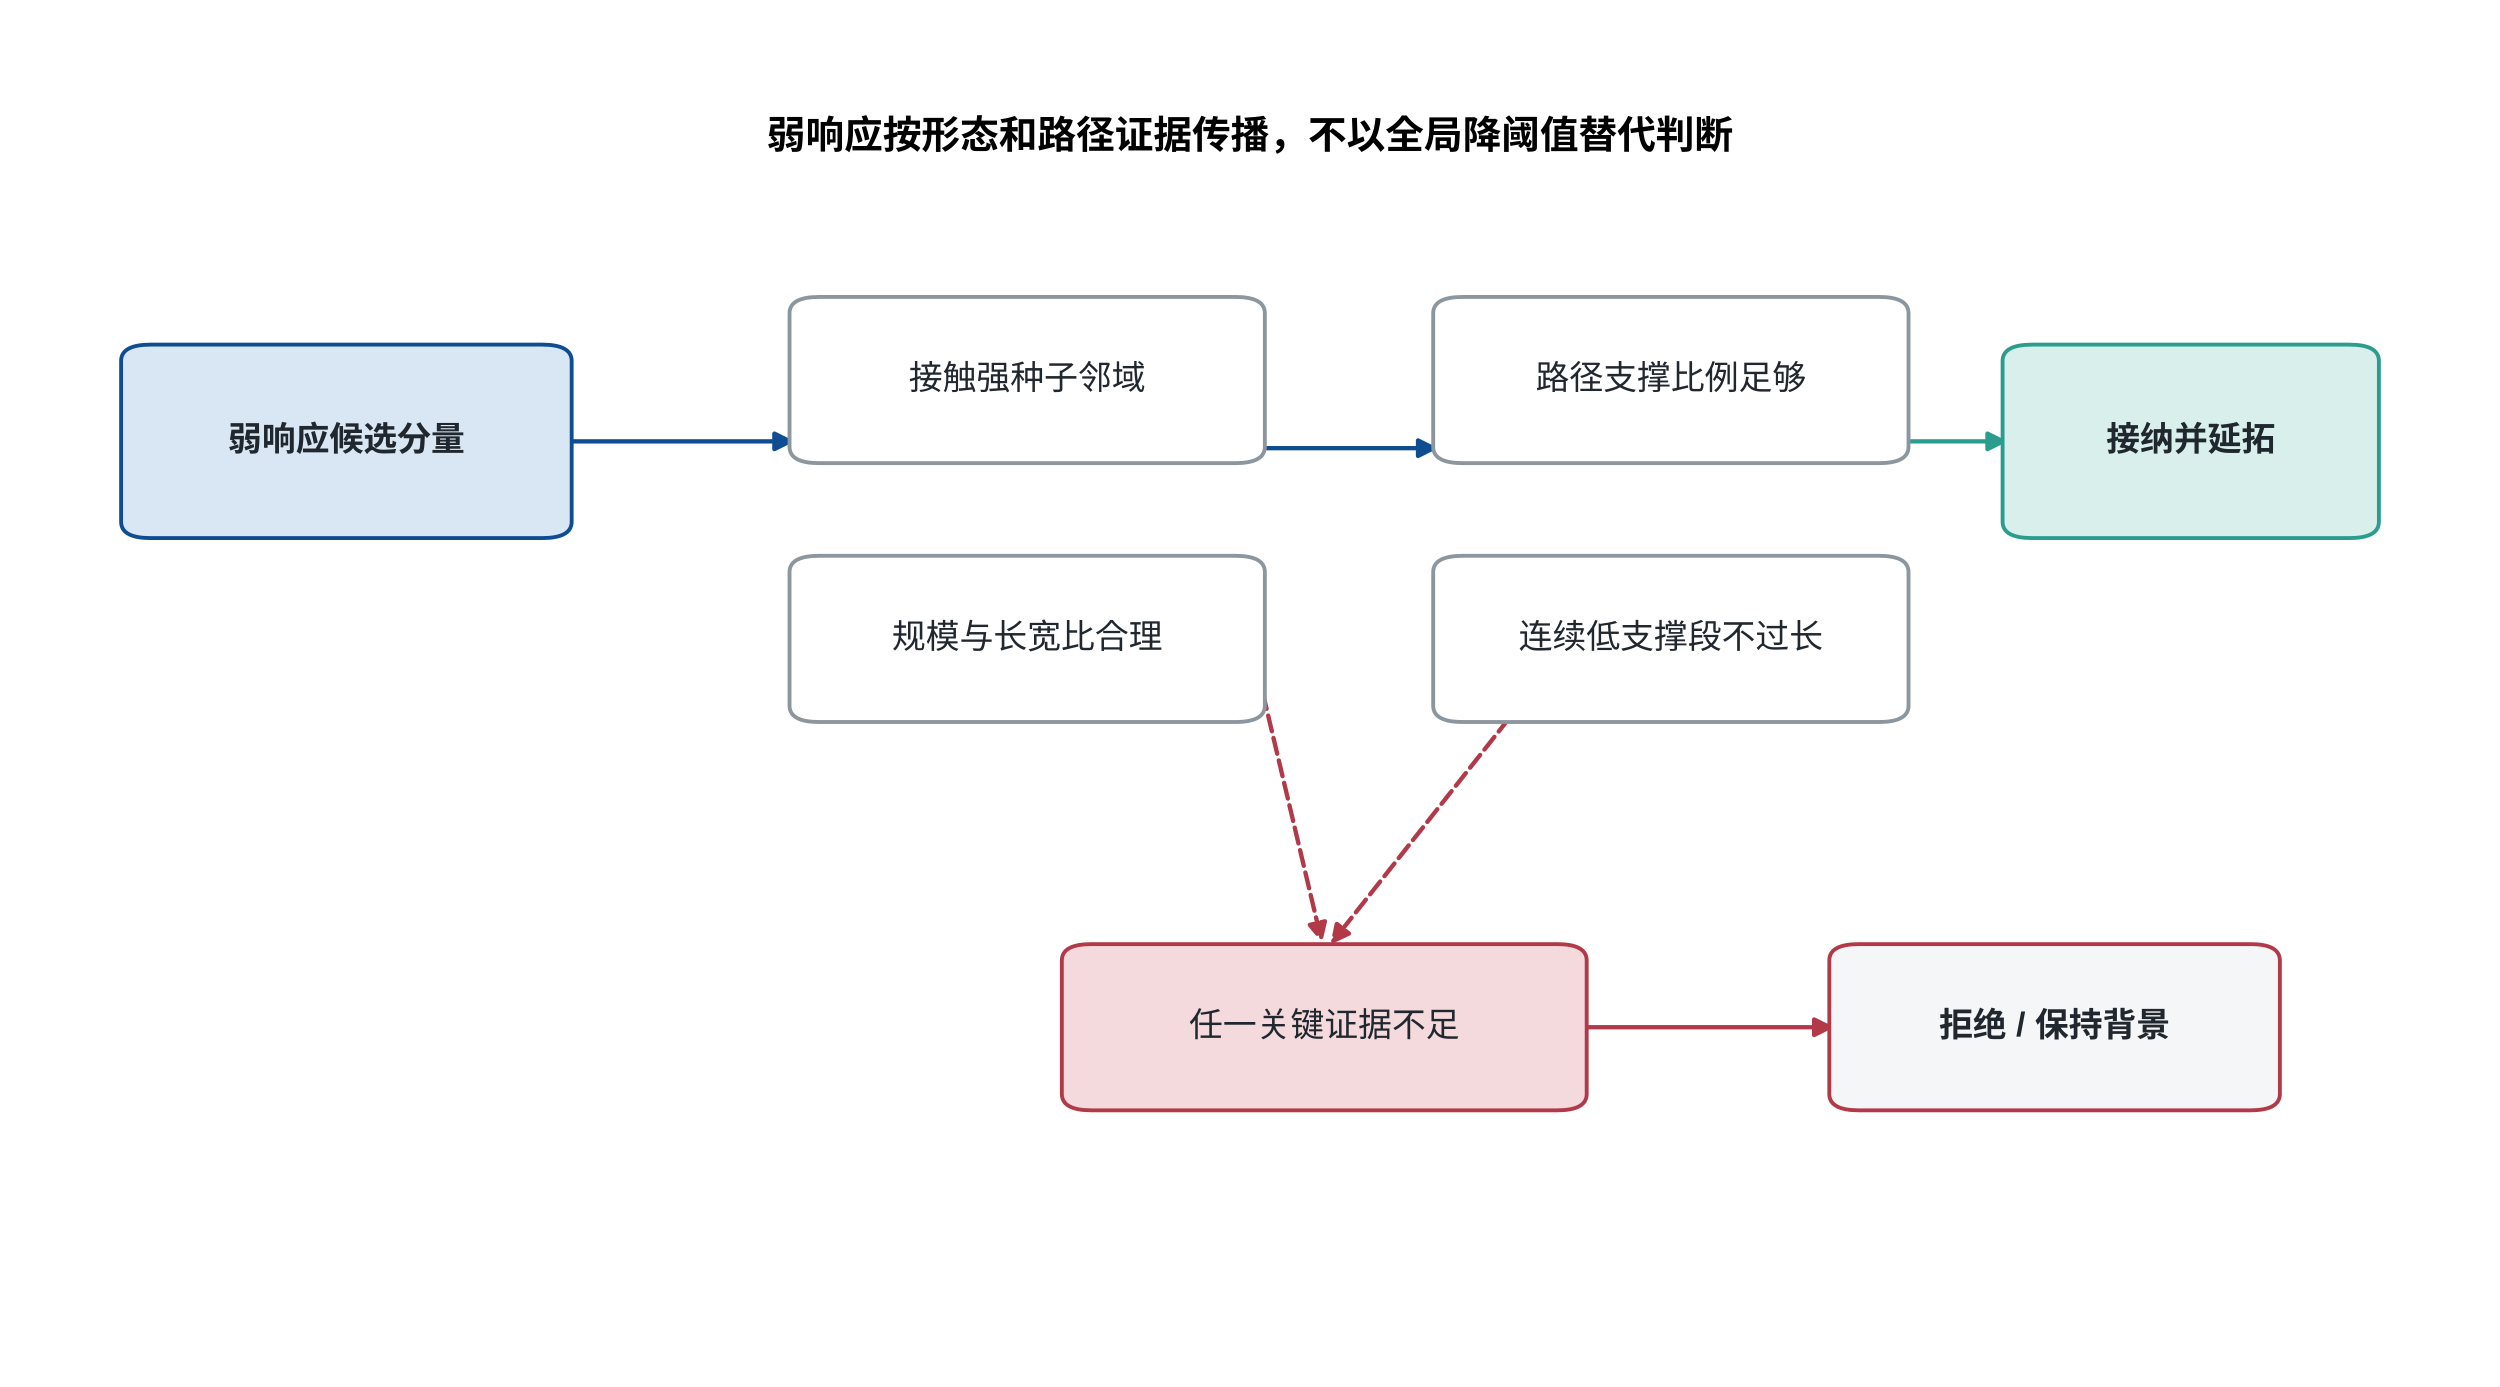
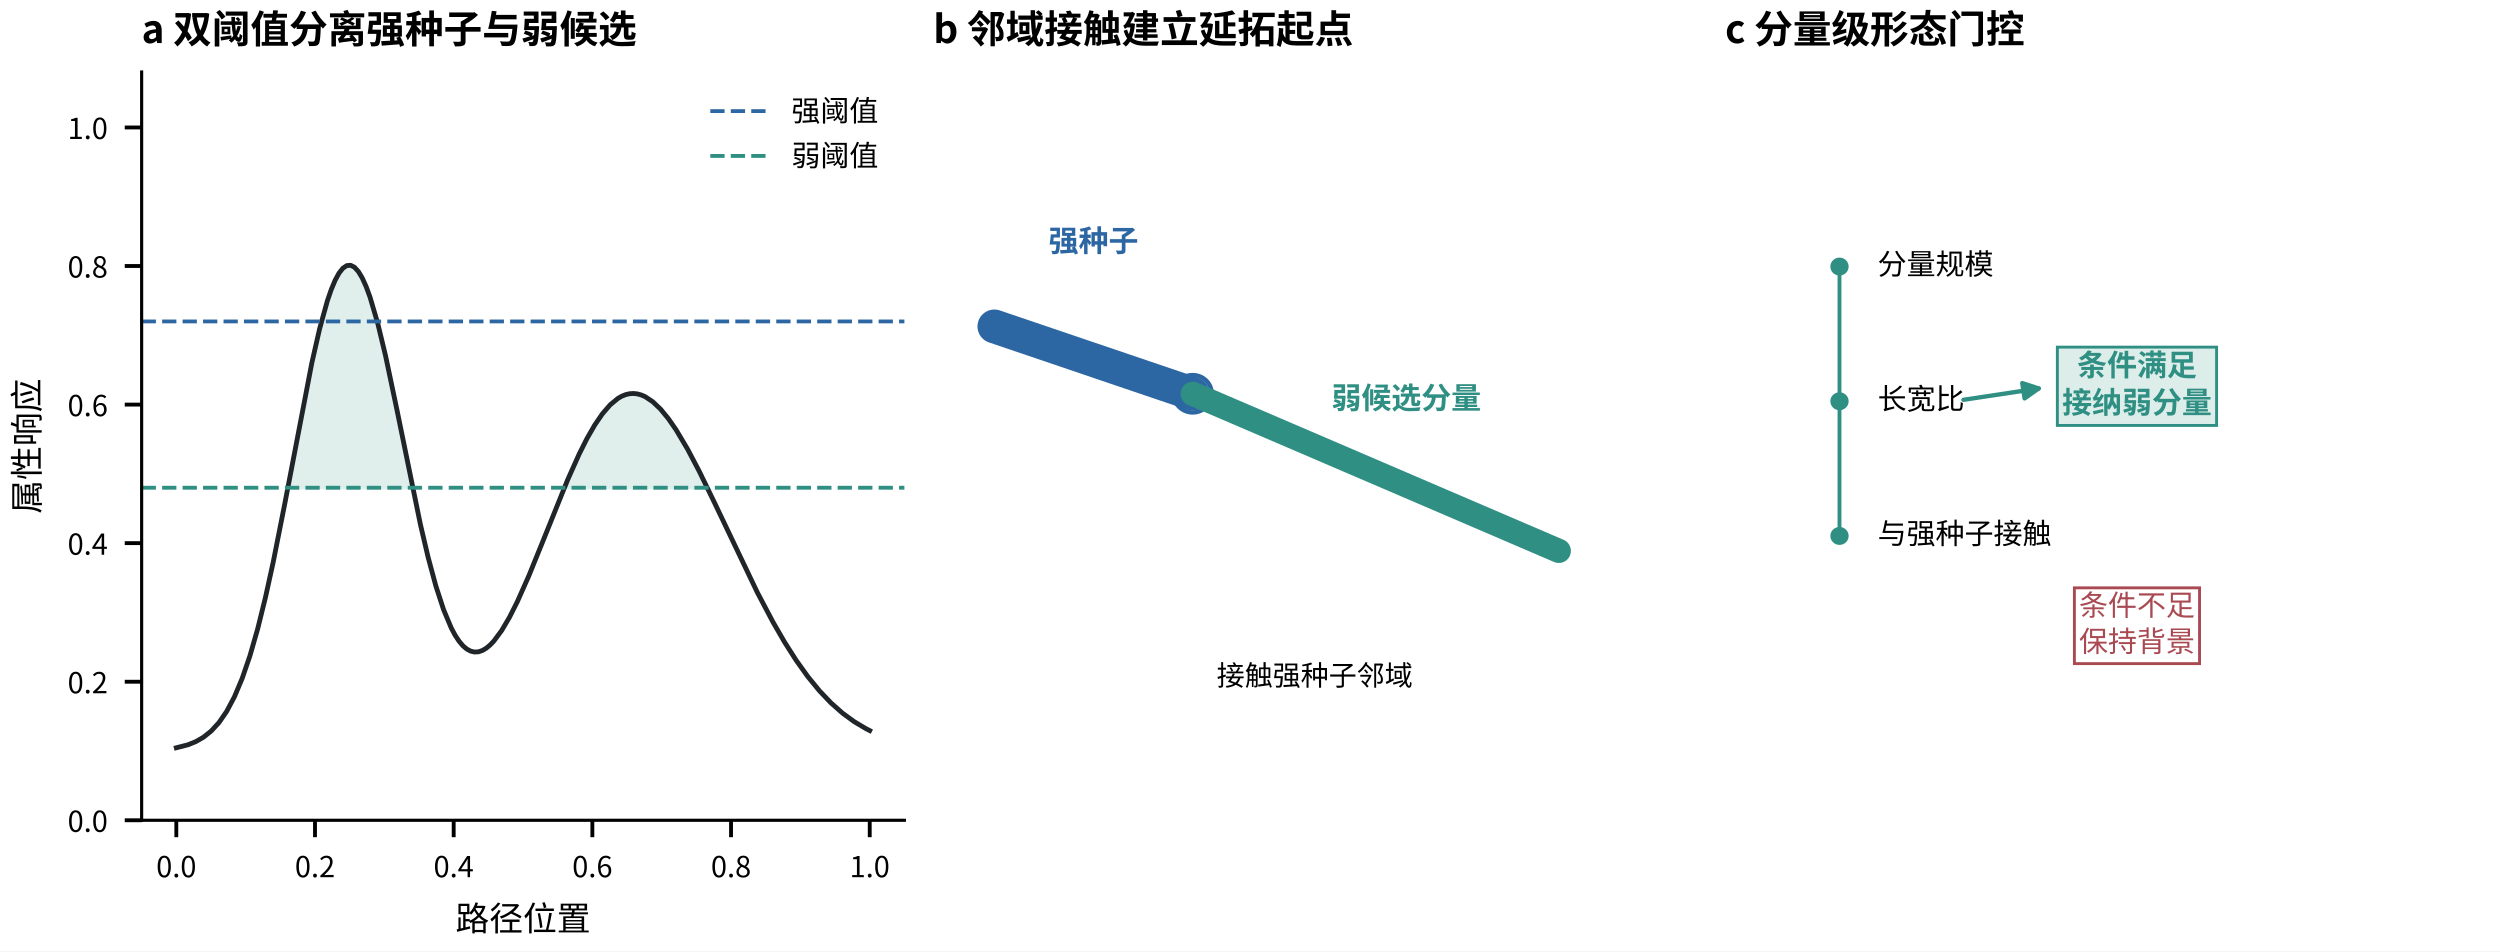
- <svg xmlns="http://www.w3.org/2000/svg" width="517.44pt" height="287.04pt" viewBox="0 0 517.44 287.04" version="1.1">
+ <svg xmlns="http://www.w3.org/2000/svg" xmlns:xlink="http://www.w3.org/1999/xlink" width="517.8pt" height="197.04pt" viewBox="0 0 517.8 197.04" version="1.1">
  <defs>
    <style type="text/css">*{stroke-linejoin: round; stroke-linecap: butt}</style>
  </defs>
  <g id="figure_1">
    <g id="patch_1">
-       <path d="M 0 287.04  L 517.44 287.04  L 517.44 0  L 0 0  z " style="fill: #ffffff" />
+       <path d="M 0 197.04  L 517.8 197.04  L 517.8 0  L 0 0  z " style="fill: #ffffff" />
    </g>
    <g id="axes_1">
      <g id="patch_2">
-         <path d="M 117.246 91.35  Q 140.868 91.35 163.483 91.35  " clip-path="url(#pb431fb4267)" style="fill: none; stroke: #0f4d92; stroke-width: 0.9; stroke-linecap: round" />
-         <path d="M 160.283 89.75  L 163.483 91.35  L 160.283 92.95  z " clip-path="url(#pb431fb4267)" style="fill: #0f4d92; stroke: #0f4d92; stroke-width: 0.9; stroke-linecap: round" />
+         <path d="M 29.337 169.896  L 187.318 169.896  L 187.318 14.915  L 29.337 14.915  z " style="fill: #ffffff" />
+       </g>
+       <g id="FillBetweenPolyCollection_1">
+         <path d="M 59.786 100.078  L 59.786 101.016  L 60.588 101.016  L 61.391 101.016  L 62.193 101.016  L 62.995 101.016  L 63.798 101.016  L 64.6 101.016  L 65.402 101.016  L 66.205 101.016  L 67.007 101.016  L 67.809 101.016  L 68.612 101.016  L 69.414 101.016  L 70.216 101.016  L 71.019 101.016  L 71.821 101.016  L 72.623 101.016  L 73.426 101.016  L 74.228 101.016  L 75.031 101.016  L 75.833 101.016  L 76.635 101.016  L 77.438 101.016  L 78.24 101.016  L 79.042 101.016  L 79.845 101.016  L 80.647 101.016  L 81.449 101.016  L 82.252 101.016  L 83.054 101.016  L 83.856 101.016  L 84.659 101.016  L 84.659 97.108  L 84.659 97.108  L 83.856 93.102  L 83.054 89.072  L 82.252 85.064  L 81.449 81.123  L 80.647 77.297  L 79.845 73.634  L 79.042 70.182  L 78.24 66.985  L 77.438 64.088  L 76.635 61.531  L 75.833 59.35  L 75.031 57.578  L 74.228 56.241  L 73.426 55.359  L 72.623 54.946  L 71.821 55.011  L 71.019 55.555  L 70.216 56.571  L 69.414 58.046  L 68.612 59.963  L 67.809 62.295  L 67.007 65.013  L 66.205 68.081  L 65.402 71.46  L 64.6 75.108  L 63.798 78.98  L 62.995 83.03  L 62.193 87.21  L 61.391 91.475  L 60.588 95.778  L 59.786 100.078  z " clip-path="url(#p9181c78479)" style="fill: #ddedea; fill-opacity: 0.9; stroke: #ddedea; stroke-opacity: 0.9; stroke-width: 0.7" />
+         <path d="M 117.554 99.42  L 117.554 101.016  L 118.357 101.016  L 119.159 101.016  L 119.961 101.016  L 120.764 101.016  L 121.566 101.016  L 122.368 101.016  L 123.171 101.016  L 123.973 101.016  L 124.775 101.016  L 125.578 101.016  L 126.38 101.016  L 127.182 101.016  L 127.985 101.016  L 128.787 101.016  L 129.59 101.016  L 130.392 101.016  L 131.194 101.016  L 131.997 101.016  L 132.799 101.016  L 133.601 101.016  L 134.404 101.016  L 135.206 101.016  L 136.008 101.016  L 136.811 101.016  L 137.613 101.016  L 138.415 101.016  L 139.218 101.016  L 140.02 101.016  L 140.822 101.016  L 141.625 101.016  L 142.427 101.016  L 143.229 101.016  L 144.032 101.016  L 144.834 101.016  L 145.636 101.016  L 146.439 101.016  L 146.439 100.88  L 146.439 100.88  L 145.636 99.238  L 144.834 97.628  L 144.032 96.056  L 143.229 94.53  L 142.427 93.054  L 141.625 91.637  L 140.822 90.285  L 140.02 89.005  L 139.218 87.803  L 138.415 86.688  L 137.613 85.664  L 136.811 84.74  L 136.008 83.92  L 135.206 83.211  L 134.404 82.618  L 133.601 82.146  L 132.799 81.8  L 131.997 81.583  L 131.194 81.498  L 130.392 81.548  L 129.59 81.734  L 128.787 82.058  L 127.985 82.518  L 127.182 83.114  L 126.38 83.845  L 125.578 84.708  L 124.775 85.699  L 123.973 86.814  L 123.171 88.047  L 122.368 89.393  L 121.566 90.845  L 120.764 92.396  L 119.961 94.038  L 119.159 95.762  L 118.357 97.559  L 117.554 99.42  z " clip-path="url(#p9181c78479)" style="fill: #ddedea; fill-opacity: 0.9; stroke: #ddedea; stroke-opacity: 0.9; stroke-width: 0.7" />
+       </g>
+       <g id="matplotlib.axis_1">
+         <g id="xtick_1">
+           <g id="line2d_1">
+             <defs>
+               <path id="md780ab79f2" d="M 0 0  L 0 3.5  " style="stroke: #000000; stroke-width: 0.8" />
+             </defs>
+             <g>
+               <use xlink:href="#md780ab79f2" x="36.518" y="169.896" style="stroke: #000000; stroke-width: 0.8" />
+             </g>
+           </g>
+           <g id="text_1">
+             <text style="font-size: 6px; font-family: 'Microsoft YaHei', 'Noto Sans CJK SC', 'Arial', 'DejaVu Sans', sans-serif; text-anchor: middle" x="36.518" y="181.692" transform="rotate(-0 36.51827 181.6922)">0.0</text>
+           </g>
+         </g>
+         <g id="xtick_2">
+           <g id="line2d_2">
+             <g>
+               <use xlink:href="#md780ab79f2" x="65.242" y="169.896" style="stroke: #000000; stroke-width: 0.8" />
+             </g>
+           </g>
+           <g id="text_2">
+             <text style="font-size: 6px; font-family: 'Microsoft YaHei', 'Noto Sans CJK SC', 'Arial', 'DejaVu Sans', sans-serif; text-anchor: middle" x="65.242" y="181.692" transform="rotate(-0 65.24198 181.6922)">0.2</text>
+           </g>
+         </g>
+         <g id="xtick_3">
+           <g id="line2d_3">
+             <g>
+               <use xlink:href="#md780ab79f2" x="93.966" y="169.896" style="stroke: #000000; stroke-width: 0.8" />
+             </g>
+           </g>
+           <g id="text_3">
+             <text style="font-size: 6px; font-family: 'Microsoft YaHei', 'Noto Sans CJK SC', 'Arial', 'DejaVu Sans', sans-serif; text-anchor: middle" x="93.966" y="181.692" transform="rotate(-0 93.96569 181.6922)">0.4</text>
+           </g>
+         </g>
+         <g id="xtick_4">
+           <g id="line2d_4">
+             <g>
+               <use xlink:href="#md780ab79f2" x="122.689" y="169.896" style="stroke: #000000; stroke-width: 0.8" />
+             </g>
+           </g>
+           <g id="text_4">
+             <text style="font-size: 6px; font-family: 'Microsoft YaHei', 'Noto Sans CJK SC', 'Arial', 'DejaVu Sans', sans-serif; text-anchor: middle" x="122.689" y="181.692" transform="rotate(-0 122.6894 181.6922)">0.6</text>
+           </g>
+         </g>
+         <g id="xtick_5">
+           <g id="line2d_5">
+             <g>
+               <use xlink:href="#md780ab79f2" x="151.413" y="169.896" style="stroke: #000000; stroke-width: 0.8" />
+             </g>
+           </g>
+           <g id="text_5">
+             <text style="font-size: 6px; font-family: 'Microsoft YaHei', 'Noto Sans CJK SC', 'Arial', 'DejaVu Sans', sans-serif; text-anchor: middle" x="151.413" y="181.692" transform="rotate(-0 151.4131 181.6922)">0.8</text>
+           </g>
+         </g>
+         <g id="xtick_6">
+           <g id="line2d_6">
+             <g>
+               <use xlink:href="#md780ab79f2" x="180.137" y="169.896" style="stroke: #000000; stroke-width: 0.8" />
+             </g>
+           </g>
+           <g id="text_6">
+             <text style="font-size: 6px; font-family: 'Microsoft YaHei', 'Noto Sans CJK SC', 'Arial', 'DejaVu Sans', sans-serif; text-anchor: middle" x="180.137" y="181.692" transform="rotate(-0 180.1368 181.6922)">1.0</text>
+           </g>
+         </g>
+         <g id="text_7">
+           <text style="font-size: 7px; font-family: 'Microsoft YaHei', 'Noto Sans CJK SC', 'Arial', 'DejaVu Sans', sans-serif; text-anchor: middle" x="108.328" y="192.779" transform="rotate(-0 108.3275 192.7794)">路径位置</text>
+         </g>
+       </g>
+       <g id="matplotlib.axis_2">
+         <g id="ytick_1">
+           <g id="line2d_7">
+             <defs>
+               <path id="m72ea700bc0" d="M 0 0  L -3.5 0  " style="stroke: #000000; stroke-width: 0.8" />
+             </defs>
+             <g>
+               <use xlink:href="#m72ea700bc0" x="29.337" y="169.896" style="stroke: #000000; stroke-width: 0.8" />
+             </g>
+           </g>
+           <g id="text_8">
+             <text style="font-size: 6px; font-family: 'Microsoft YaHei', 'Noto Sans CJK SC', 'Arial', 'DejaVu Sans', sans-serif; text-anchor: end" x="22.337" y="172.294" transform="rotate(-0 22.33734 172.2941)">0.0</text>
+           </g>
+         </g>
+         <g id="ytick_2">
+           <g id="line2d_8">
+             <g>
+               <use xlink:href="#m72ea700bc0" x="29.337" y="141.196" style="stroke: #000000; stroke-width: 0.8" />
+             </g>
+           </g>
+           <g id="text_9">
+             <text style="font-size: 6px; font-family: 'Microsoft YaHei', 'Noto Sans CJK SC', 'Arial', 'DejaVu Sans', sans-serif; text-anchor: end" x="22.337" y="143.594" transform="rotate(-0 22.33734 143.5939)">0.2</text>
+           </g>
+         </g>
+         <g id="ytick_3">
+           <g id="line2d_9">
+             <g>
+               <use xlink:href="#m72ea700bc0" x="29.337" y="112.496" style="stroke: #000000; stroke-width: 0.8" />
+             </g>
+           </g>
+           <g id="text_10">
+             <text style="font-size: 6px; font-family: 'Microsoft YaHei', 'Noto Sans CJK SC', 'Arial', 'DejaVu Sans', sans-serif; text-anchor: end" x="22.337" y="114.894" transform="rotate(-0 22.33734 114.8937)">0.4</text>
+           </g>
+         </g>
+         <g id="ytick_4">
+           <g id="line2d_10">
+             <g>
+               <use xlink:href="#m72ea700bc0" x="29.337" y="83.795" style="stroke: #000000; stroke-width: 0.8" />
+             </g>
+           </g>
+           <g id="text_11">
+             <text style="font-size: 6px; font-family: 'Microsoft YaHei', 'Noto Sans CJK SC', 'Arial', 'DejaVu Sans', sans-serif; text-anchor: end" x="22.337" y="86.194" transform="rotate(-0 22.33734 86.19354)">0.6</text>
+           </g>
+         </g>
+         <g id="ytick_5">
+           <g id="line2d_11">
+             <g>
+               <use xlink:href="#m72ea700bc0" x="29.337" y="55.095" style="stroke: #000000; stroke-width: 0.8" />
+             </g>
+           </g>
+           <g id="text_12">
+             <text style="font-size: 6px; font-family: 'Microsoft YaHei', 'Noto Sans CJK SC', 'Arial', 'DejaVu Sans', sans-serif; text-anchor: end" x="22.337" y="57.493" transform="rotate(-0 22.33734 57.49336)">0.8</text>
+           </g>
+         </g>
+         <g id="ytick_6">
+           <g id="line2d_12">
+             <g>
+               <use xlink:href="#m72ea700bc0" x="29.337" y="26.395" style="stroke: #000000; stroke-width: 0.8" />
+             </g>
+           </g>
+           <g id="text_13">
+             <text style="font-size: 6px; font-family: 'Microsoft YaHei', 'Noto Sans CJK SC', 'Arial', 'DejaVu Sans', sans-serif; text-anchor: end" x="22.337" y="28.793" transform="rotate(-0 22.33734 28.79319)">1.0</text>
+           </g>
+         </g>
+         <g id="text_14">
+           <text style="font-size: 7px; font-family: 'Microsoft YaHei', 'Noto Sans CJK SC', 'Arial', 'DejaVu Sans', sans-serif; text-anchor: middle" x="8.116" y="92.405" transform="rotate(-90 8.115625 92.40546)">属性响应</text>
+         </g>
+       </g>
+       <g id="line2d_13">
+         <path d="M 36.518 154.878  L 38.925 154.26  L 40.53 153.616  L 42.135 152.699  L 43.739 151.418  L 45.344 149.669  L 46.949 147.341  L 48.553 144.323  L 50.158 140.515  L 51.763 135.838  L 53.367 130.255  L 54.972 123.777  L 56.577 116.479  L 58.984 104.334  L 64.6 75.108  L 66.205 68.081  L 67.809 62.295  L 68.612 59.963  L 69.414 58.046  L 70.216 56.571  L 71.019 55.555  L 71.821 55.011  L 72.623 54.946  L 73.426 55.359  L 74.228 56.241  L 75.031 57.578  L 75.833 59.35  L 76.635 61.531  L 78.24 66.985  L 79.845 73.634  L 82.252 85.064  L 87.066 108.576  L 88.67 115.418  L 90.275 121.368  L 91.88 126.29  L 93.484 130.111  L 94.287 131.603  L 95.089 132.818  L 95.891 133.762  L 96.694 134.442  L 97.496 134.868  L 98.298 135.051  L 99.101 135.002  L 99.903 134.734  L 100.705 134.261  L 101.508 133.595  L 102.31 132.75  L 103.915 130.579  L 105.519 127.853  L 107.124 124.674  L 109.531 119.269  L 112.74 111.357  L 117.554 99.42  L 119.961 94.038  L 121.566 90.845  L 123.171 88.047  L 124.775 85.699  L 126.38 83.845  L 127.985 82.518  L 128.787 82.058  L 129.59 81.734  L 130.392 81.548  L 131.194 81.498  L 131.997 81.583  L 132.799 81.8  L 133.601 82.146  L 135.206 83.211  L 136.811 84.74  L 138.415 86.688  L 140.02 89.005  L 142.427 93.054  L 144.834 97.628  L 148.043 104.236  L 156.869 122.728  L 160.078 128.807  L 162.485 132.971  L 164.892 136.75  L 167.299 140.116  L 169.706 143.061  L 172.113 145.588  L 174.52 147.716  L 176.927 149.476  L 179.334 150.906  L 180.137 151.318  L 180.137 151.318  " clip-path="url(#p9181c78479)" style="fill: none; stroke: #20252a; stroke-linecap: square" />
+       </g>
+       <g id="line2d_14">
+         <path d="M 29.337 66.575  L 187.318 66.575  " clip-path="url(#p9181c78479)" style="fill: none; stroke-dasharray: 2.96,1.28; stroke-dashoffset: 0; stroke: #2d67a3; stroke-width: 0.8" />
+       </g>
+       <g id="line2d_15">
+         <path d="M 29.337 101.016  L 187.318 101.016  " clip-path="url(#p9181c78479)" style="fill: none; stroke-dasharray: 2.96,1.28; stroke-dashoffset: 0; stroke: #2f8f83; stroke-width: 0.8" />
      </g>
      <g id="patch_3">
-         <path d="M 260.719 92.76  Q 279.213 92.76 296.702 92.76  " clip-path="url(#pb431fb4267)" style="fill: none; stroke: #0f4d92; stroke-width: 0.9; stroke-linecap: round" />
-         <path d="M 293.502 91.16  L 296.702 92.76  L 293.502 94.36  z " clip-path="url(#pb431fb4267)" style="fill: #0f4d92; stroke: #0f4d92; stroke-width: 0.9; stroke-linecap: round" />
+         <path d="M 29.337 169.896  L 29.337 14.915  " style="fill: none; stroke: #000000; stroke-width: 0.65; stroke-linejoin: miter; stroke-linecap: square" />
      </g>
      <g id="patch_4">
-         <path d="M 393.942 91.35  Q 404.754 91.35 414.559 91.35  " clip-path="url(#pb431fb4267)" style="fill: none; stroke: #2a9d8f; stroke-width: 0.9; stroke-linecap: round" />
-         <path d="M 411.359 89.75  L 414.559 91.35  L 411.359 92.95  z " clip-path="url(#pb431fb4267)" style="fill: #2a9d8f; stroke: #2a9d8f; stroke-width: 0.9; stroke-linecap: round" />
-       </g>
+         <path d="M 29.337 169.896  L 187.318 169.896  " style="fill: none; stroke: #000000; stroke-width: 0.65; stroke-linejoin: miter; stroke-linecap: square" />
+       </g>
+       <g id="text_15">
+         <text style="font-weight: 700; font-size: 8px; font-family: 'Microsoft YaHei', 'Noto Sans CJK SC', 'Arial', 'DejaVu Sans', sans-serif; text-anchor: start" x="29.337" y="8.915" transform="rotate(-0 29.33734 8.915)">a  双阈值分离强种子与弱候选</text>
+       </g>
+       <g id="legend_1">
+         <g id="line2d_16">
+           <path d="M 147.118 23.011  L 153.118 23.011  L 159.118 23.011  " style="fill: none; stroke-dasharray: 2.96,1.28; stroke-dashoffset: 0; stroke: #2d67a3; stroke-width: 0.8" />
+         </g>
+         <g id="text_16">
+           <text style="font-size: 6px; font-family: 'Microsoft YaHei', 'Noto Sans CJK SC', 'Arial', 'DejaVu Sans', sans-serif; text-anchor: start" x="163.918" y="25.111" transform="rotate(-0 163.9177 25.11125)">强阈值</text>
+         </g>
+         <g id="line2d_17">
+           <path d="M 147.118 32.299  L 153.118 32.299  L 159.118 32.299  " style="fill: none; stroke-dasharray: 2.96,1.28; stroke-dashoffset: 0; stroke: #2f8f83; stroke-width: 0.8" />
+         </g>
+         <g id="text_17">
+           <text style="font-size: 6px; font-family: 'Microsoft YaHei', 'Noto Sans CJK SC', 'Arial', 'DejaVu Sans', sans-serif; text-anchor: start" x="163.918" y="34.399" transform="rotate(-0 163.9177 34.39906)">弱阈值</text>
+         </g>
+       </g>
+     </g>
+     <g id="axes_2">
      <g id="patch_5">
-         <path d="M 259.18 134.184  Q 266.405 164.668 273.398 194.174  " clip-path="url(#pb431fb4267)" style="fill: none; stroke-dasharray: 3.33,1.44; stroke-dashoffset: 0; stroke: #b23a48; stroke-width: 0.9; stroke-linecap: round" />
-         <path d="M 274.217 190.691  L 273.398 194.174  L 271.103 191.429  z " clip-path="url(#pb431fb4267)" style="fill: #b23a48; stroke-dasharray: 3.33,1.44; stroke-dashoffset: 0; stroke: #b23a48; stroke-width: 0.9; stroke-linecap: round" />
-       </g>
+         <path d="M 247.032 85.431  C 248.079 85.431 249.084 85.023 249.824 84.296  C 250.565 83.57 250.981 82.584 250.981 81.557  C 250.981 80.529 250.565 79.544 249.824 78.817  C 249.084 78.091 248.079 77.682 247.032 77.682  C 245.984 77.682 244.979 78.091 244.239 78.817  C 243.498 79.544 243.082 80.529 243.082 81.557  C 243.082 82.584 243.498 83.57 244.239 84.296  C 244.979 85.023 245.984 85.431 247.032 85.431  z " clip-path="url(#p8c57402244)" style="fill: #ffffff; stroke: #2d67a3; stroke-width: 0.9; stroke-linejoin: miter" />
+       </g>
+       <g id="line2d_18">
+         <path d="M 205.957 67.609  L 247.032 81.557  " clip-path="url(#p8c57402244)" style="fill: none; stroke: #2d67a3; stroke-width: 7; stroke-linecap: round" />
+       </g>
+       <g id="line2d_19">
+         <path d="M 247.032 81.557  L 322.862 114.103  " clip-path="url(#p8c57402244)" style="fill: none; stroke: #2f8f83; stroke-width: 5; stroke-linecap: round" />
+       </g>
+       <g id="text_18">
+         <text style="font-weight: 700; font-size: 6.2px; font-family: 'Microsoft YaHei', 'Noto Sans CJK SC', 'Arial', 'DejaVu Sans', sans-serif; text-anchor: middle; fill: #2d67a3" x="226.494" y="52.11" transform="rotate(-0 226.4941 52.11042)">强种子</text>
+       </g>
+       <g id="text_19">
+         <text style="font-weight: 700; font-size: 6.2px; font-family: 'Microsoft YaHei', 'Noto Sans CJK SC', 'Arial', 'DejaVu Sans', sans-serif; text-anchor: middle; fill: #2f8f83" x="291.266" y="84.656" transform="rotate(-0 291.2661 84.65642)">弱候选分量</text>
+       </g>
+       <g id="text_20">
+         <text style="font-size: 5.8px; font-family: 'Microsoft YaHei', 'Noto Sans CJK SC', 'Arial', 'DejaVu Sans', sans-serif; text-anchor: middle" x="272.308" y="141.999" transform="rotate(-0 272.3084 141.9994)">接触强种子邻域</text>
+       </g>
+       <g id="text_21">
+         <text style="font-weight: 700; font-size: 8px; font-family: 'Microsoft YaHei', 'Noto Sans CJK SC', 'Arial', 'DejaVu Sans', sans-serif; text-anchor: start" x="193.318" y="8.915" transform="rotate(-0 193.3182 8.915)">b  邻域接触建立延拓起点</text>
+       </g>
+     </g>
+     <g id="axes_3">
      <g id="patch_6">
-         <path d="M 324.092 133.809  Q 299.713 164.668 275.958 194.738  " clip-path="url(#pb431fb4267)" style="fill: none; stroke-dasharray: 3.33,1.44; stroke-dashoffset: 0; stroke: #b23a48; stroke-width: 0.9; stroke-linecap: round" />
-         <path d="M 279.197 193.219  L 275.958 194.738  L 276.686 191.235  z " clip-path="url(#pb431fb4267)" style="fill: #b23a48; stroke-dasharray: 3.33,1.44; stroke-dashoffset: 0; stroke: #b23a48; stroke-width: 0.9; stroke-linecap: round" />
+         <path d="M 380.996 57.07  C 381.499 57.07 381.981 56.874 382.337 56.525  C 382.692 56.176 382.892 55.703 382.892 55.21  C 382.892 54.717 382.692 54.244 382.337 53.895  C 381.981 53.546 381.499 53.35 380.996 53.35  C 380.493 53.35 380.011 53.546 379.656 53.895  C 379.3 54.244 379.1 54.717 379.1 55.21  C 379.1 55.703 379.3 56.176 379.656 56.525  C 380.011 56.874 380.493 57.07 380.996 57.07  z " clip-path="url(#pf9f1ea5c98)" style="fill: #2f8f83" />
      </g>
      <g id="patch_7">
-         <path d="M 327.33 212.61  Q 353.513 212.61 378.689 212.61  " clip-path="url(#pb431fb4267)" style="fill: none; stroke: #b23a48; stroke-width: 0.9; stroke-linecap: round" />
-         <path d="M 375.489 211.01  L 378.689 212.61  L 375.489 214.21  z " clip-path="url(#pb431fb4267)" style="fill: #b23a48; stroke: #b23a48; stroke-width: 0.9; stroke-linecap: round" />
+         <path d="M 380.996 84.966  C 381.499 84.966 381.981 84.77 382.337 84.422  C 382.692 84.073 382.892 83.6 382.892 83.107  C 382.892 82.613 382.692 82.14 382.337 81.792  C 381.981 81.443 381.499 81.247 380.996 81.247  C 380.493 81.247 380.011 81.443 379.656 81.792  C 379.3 82.14 379.1 82.613 379.1 83.107  C 379.1 83.6 379.3 84.073 379.656 84.422  C 380.011 84.77 380.493 84.966 380.996 84.966  z " clip-path="url(#pf9f1ea5c98)" style="fill: #2f8f83" />
      </g>
      <g id="patch_8">
-         <path d="M 31.214 111.372  L 112.173 111.372  Q 118.322 111.372 118.322 107.988  L 118.322 74.712  Q 118.322 71.328 112.173 71.328  L 31.214 71.328  Q 25.066 71.328 25.066 74.712  L 25.066 107.988  Q 25.066 111.372 31.214 111.372  z " clip-path="url(#pb431fb4267)" style="fill: #d9e7f5; stroke: #0f4d92; stroke-width: 0.8; stroke-linejoin: miter" />
+         <path d="M 380.996 112.863  C 381.499 112.863 381.981 112.667 382.337 112.318  C 382.692 111.969 382.892 111.496 382.892 111.003  C 382.892 110.51 382.692 110.037 382.337 109.688  C 381.981 109.339 381.499 109.143 380.996 109.143  C 380.493 109.143 380.011 109.339 379.656 109.688  C 379.3 110.037 379.1 110.51 379.1 111.003  C 379.1 111.496 379.3 111.969 379.656 112.318  C 380.011 112.667 380.493 112.863 380.996 112.863  z " clip-path="url(#pf9f1ea5c98)" style="fill: #2f8f83" />
+       </g>
+       <g id="line2d_20">
+         <path d="M 380.996 55.21  L 380.996 111.003  " clip-path="url(#pf9f1ea5c98)" style="fill: none; stroke: #2f8f83; stroke-width: 0.8" />
      </g>
      <g id="patch_9">
-         <path d="M 169.562 95.862  L 255.645 95.862  Q 261.794 95.862 261.794 92.478  L 261.794 64.842  Q 261.794 61.458 255.645 61.458  L 169.562 61.458  Q 163.413 61.458 163.413 64.842  L 163.413 92.478  Q 163.413 95.862 169.562 95.862  z " clip-path="url(#pb431fb4267)" style="fill: #ffffff; stroke: #8c969e; stroke-width: 0.8; stroke-linejoin: miter" />
-       </g>
-       <g id="patch_10">
-         <path d="M 169.562 149.442  L 255.645 149.442  Q 261.794 149.442 261.794 146.058  L 261.794 118.422  Q 261.794 115.038 255.645 115.038  L 169.562 115.038  Q 163.413 115.038 163.413 118.422  L 163.413 146.058  Q 163.413 149.442 169.562 149.442  z " clip-path="url(#pb431fb4267)" style="fill: #ffffff; stroke: #8c969e; stroke-width: 0.8; stroke-linejoin: miter" />
-       </g>
-       <g id="patch_11">
-         <path d="M 302.786 95.862  L 388.869 95.862  Q 395.018 95.862 395.018 92.478  L 395.018 64.842  Q 395.018 61.458 388.869 61.458  L 302.786 61.458  Q 296.637 61.458 296.637 64.842  L 296.637 92.478  Q 296.637 95.862 302.786 95.862  z " clip-path="url(#pb431fb4267)" style="fill: #ffffff; stroke: #8c969e; stroke-width: 0.8; stroke-linejoin: miter" />
-       </g>
-       <g id="patch_12">
-         <path d="M 302.786 149.442  L 388.869 149.442  Q 395.018 149.442 395.018 146.058  L 395.018 118.422  Q 395.018 115.038 388.869 115.038  L 302.786 115.038  Q 296.637 115.038 296.637 118.422  L 296.637 146.058  Q 296.637 149.442 302.786 149.442  z " clip-path="url(#pb431fb4267)" style="fill: #ffffff; stroke: #8c969e; stroke-width: 0.8; stroke-linejoin: miter" />
-       </g>
-       <g id="patch_13">
-         <path d="M 420.638 111.372  L 486.225 111.372  Q 492.374 111.372 492.374 107.988  L 492.374 74.712  Q 492.374 71.328 486.225 71.328  L 420.638 71.328  Q 414.489 71.328 414.489 74.712  L 414.489 107.988  Q 414.489 111.372 420.638 111.372  z " clip-path="url(#pb431fb4267)" style="fill: #d8efeb; stroke: #2a9d8f; stroke-width: 0.8; stroke-linejoin: miter" />
-       </g>
-       <g id="patch_14">
-         <path d="M 225.926 229.812  L 322.257 229.812  Q 328.406 229.812 328.406 226.428  L 328.406 198.792  Q 328.406 195.408 322.257 195.408  L 225.926 195.408  Q 219.777 195.408 219.777 198.792  L 219.777 226.428  Q 219.777 229.812 225.926 229.812  z " clip-path="url(#pb431fb4267)" style="fill: #f4dadd; stroke: #b23a48; stroke-width: 0.8; stroke-linejoin: miter" />
-       </g>
-       <g id="patch_15">
-         <path d="M 384.77 229.812  L 465.729 229.812  Q 471.878 229.812 471.878 226.428  L 471.878 198.792  Q 471.878 195.408 465.729 195.408  L 384.77 195.408  Q 378.621 195.408 378.621 198.792  L 378.621 226.428  Q 378.621 229.812 384.77 229.812  z " clip-path="url(#pb431fb4267)" style="fill: #f4f6f7; stroke: #b23a48; stroke-width: 0.8; stroke-linejoin: miter" />
-       </g>
-       <g id="text_1">
-         <text style="fill: #20272e; font: 700 7px 'Microsoft YaHei', 'SimHei', 'Arial', 'DejaVu Sans', sans-serif; text-anchor: middle" x="71.694" y="93.278" transform="rotate(-0 71.69393 93.27758)">弱响应候选分量</text>
-       </g>
-       <g id="text_2">
-         <text style="fill: #20272e; font: 7px 'Microsoft YaHei', 'SimHei', 'Arial', 'DejaVu Sans', sans-serif; text-anchor: middle" x="212.604" y="80.588" transform="rotate(-0 212.6038 80.5876)">接触强种子邻域</text>
-       </g>
-       <g id="text_3">
-         <text style="fill: #20272e; font: 7px 'Microsoft YaHei', 'SimHei', 'Arial', 'DejaVu Sans', sans-serif; text-anchor: middle" x="212.604" y="134.168" transform="rotate(-0 212.6038 134.1675)">规模与长宽比合理</text>
-       </g>
-       <g id="text_4">
-         <text style="fill: #20272e; font: 7px 'Microsoft YaHei', 'SimHei', 'Arial', 'DejaVu Sans', sans-serif; text-anchor: middle" x="345.828" y="80.588" transform="rotate(-0 345.8277 80.5876)">路径支撑比例足够</text>
-       </g>
-       <g id="text_5">
-         <text style="fill: #20272e; font: 7px 'Microsoft YaHei', 'SimHei', 'Arial', 'DejaVu Sans', sans-serif; text-anchor: middle" x="345.828" y="134.168" transform="rotate(-0 345.8277 134.1675)">连续低支撑段不过长</text>
-       </g>
-       <g id="text_6">
-         <text style="fill: #20272e; font: 700 7px 'Microsoft YaHei', 'SimHei', 'Arial', 'DejaVu Sans', sans-serif; text-anchor: middle" x="453.432" y="93.278" transform="rotate(-0 453.4316 93.27758)">接纳并延拓</text>
-       </g>
-       <g id="text_7">
-         <text style="fill: #20272e; font: 7px 'Microsoft YaHei', 'SimHei', 'Arial', 'DejaVu Sans', sans-serif; text-anchor: middle" x="274.092" y="214.537" transform="rotate(-0 274.0917 214.5374)">任一关键证据不足</text>
-       </g>
-       <g id="text_8">
-         <text style="fill: #20272e; font: 700 7px 'Microsoft YaHei', 'SimHei', 'Arial', 'DejaVu Sans', sans-serif; text-anchor: middle" x="425.25" y="214.537" transform="rotate(-0 425.2496 214.5374)">拒绝 / 保持背景</text>
-       </g>
-       <g id="text_9">
-         <text style="font: 700 8px 'Microsoft YaHei', 'SimHei', 'Arial', 'DejaVu Sans', sans-serif; text-anchor: middle" x="258.72" y="30.72" transform="rotate(-0 258.7198 30.71995)">弱响应按形态和路径证据传播，不以全局降阈值替代判断</text>
+         <path d="M 406.671 82.808  Q 414.961 81.557 422.256 80.456  " clip-path="url(#pf9f1ea5c98)" style="fill: none; stroke: #2f8f83; stroke-width: 0.9; stroke-linecap: round" />
+         <path d="M 418.853 79.351  L 422.256 80.456  L 419.33 82.516  z " clip-path="url(#pf9f1ea5c98)" style="fill: #2f8f83; stroke: #2f8f83; stroke-width: 0.9; stroke-linecap: round" />
+       </g>
+       <g id="text_22">
+         <text style="font-size: 6px; font-family: 'Microsoft YaHei', 'Noto Sans CJK SC', 'Arial', 'DejaVu Sans', sans-serif; text-anchor: start" x="388.895" y="56.862" transform="rotate(-0 388.8952 56.86239)">分量规模</text>
+       </g>
+       <g id="text_23">
+         <text style="font-size: 6px; font-family: 'Microsoft YaHei', 'Noto Sans CJK SC', 'Arial', 'DejaVu Sans', sans-serif; text-anchor: start" x="388.895" y="84.759" transform="rotate(-0 388.8952 84.75895)">长宽比</text>
+       </g>
+       <g id="text_24">
+         <text style="font-size: 6px; font-family: 'Microsoft YaHei', 'Noto Sans CJK SC', 'Arial', 'DejaVu Sans', sans-serif; text-anchor: start" x="388.895" y="112.656" transform="rotate(-0 388.8952 112.6555)">与强种子接触</text>
+       </g>
+       <g id="text_25">
+         <text style="font-weight: 700; font-size: 8px; font-family: 'Microsoft YaHei', 'Noto Sans CJK SC', 'Arial', 'DejaVu Sans', sans-serif; text-anchor: start" x="357.299" y="8.915" transform="rotate(-0 357.2991 8.915)">c  分量级形态门控</text>
+       </g>
+       <g id="text_26">
+         <g id="patch_10">
+           <path d="M 426.117 88.116  L 459.101 88.116  L 459.101 71.898  L 426.117 71.898  z " style="fill: #ddedea; stroke: #2f8f83; stroke-width: 0.6; stroke-linejoin: miter" />
+         </g>
+         <text style="font-weight: 700; font-size: 6.2px; font-family: 'Microsoft YaHei', 'Noto Sans CJK SC', 'Arial', 'DejaVu Sans', sans-serif; fill: #2f8f83" transform="translate(430.2085 77.84619)">条件满足</text>
+         <text style="font-weight: 700; font-size: 6.2px; font-family: 'Microsoft YaHei', 'Noto Sans CJK SC', 'Arial', 'DejaVu Sans', sans-serif; fill: #2f8f83" transform="translate(427.1085 85.58263)">接纳弱分量</text>
+       </g>
+       <g id="text_27">
+         <g id="patch_11">
+           <path d="M 429.649 137.448  L 455.569 137.448  L 455.569 121.754  L 429.649 121.754  z " style="fill: #ffffff; stroke: #a94a52; stroke-width: 0.6; stroke-linejoin: miter" />
+         </g>
+         <text style="font-size: 6px; font-family: 'Microsoft YaHei', 'Noto Sans CJK SC', 'Arial', 'DejaVu Sans', sans-serif; fill: #a94a52" transform="translate(430.6085 127.5098)">条件不足</text>
+         <text style="font-size: 6px; font-family: 'Microsoft YaHei', 'Noto Sans CJK SC', 'Arial', 'DejaVu Sans', sans-serif; fill: #a94a52" transform="translate(430.6085 134.9967)">保持背景</text>
      </g>
    </g>
  </g>
  <defs>
-     <clipPath id="pb431fb4267">
-       <rect x="2.52" y="2.52" width="512.4" height="282" />
+     <clipPath id="p9181c78479">
+       <rect x="29.337" y="14.915" width="157.98" height="154.981" />
+     </clipPath>
+     <clipPath id="p8c57402244">
+       <rect x="193.318" y="14.915" width="157.98" height="154.981" />
+     </clipPath>
+     <clipPath id="pf9f1ea5c98">
+       <rect x="357.299" y="14.915" width="157.98" height="154.981" />
    </clipPath>
  </defs>
</svg>
